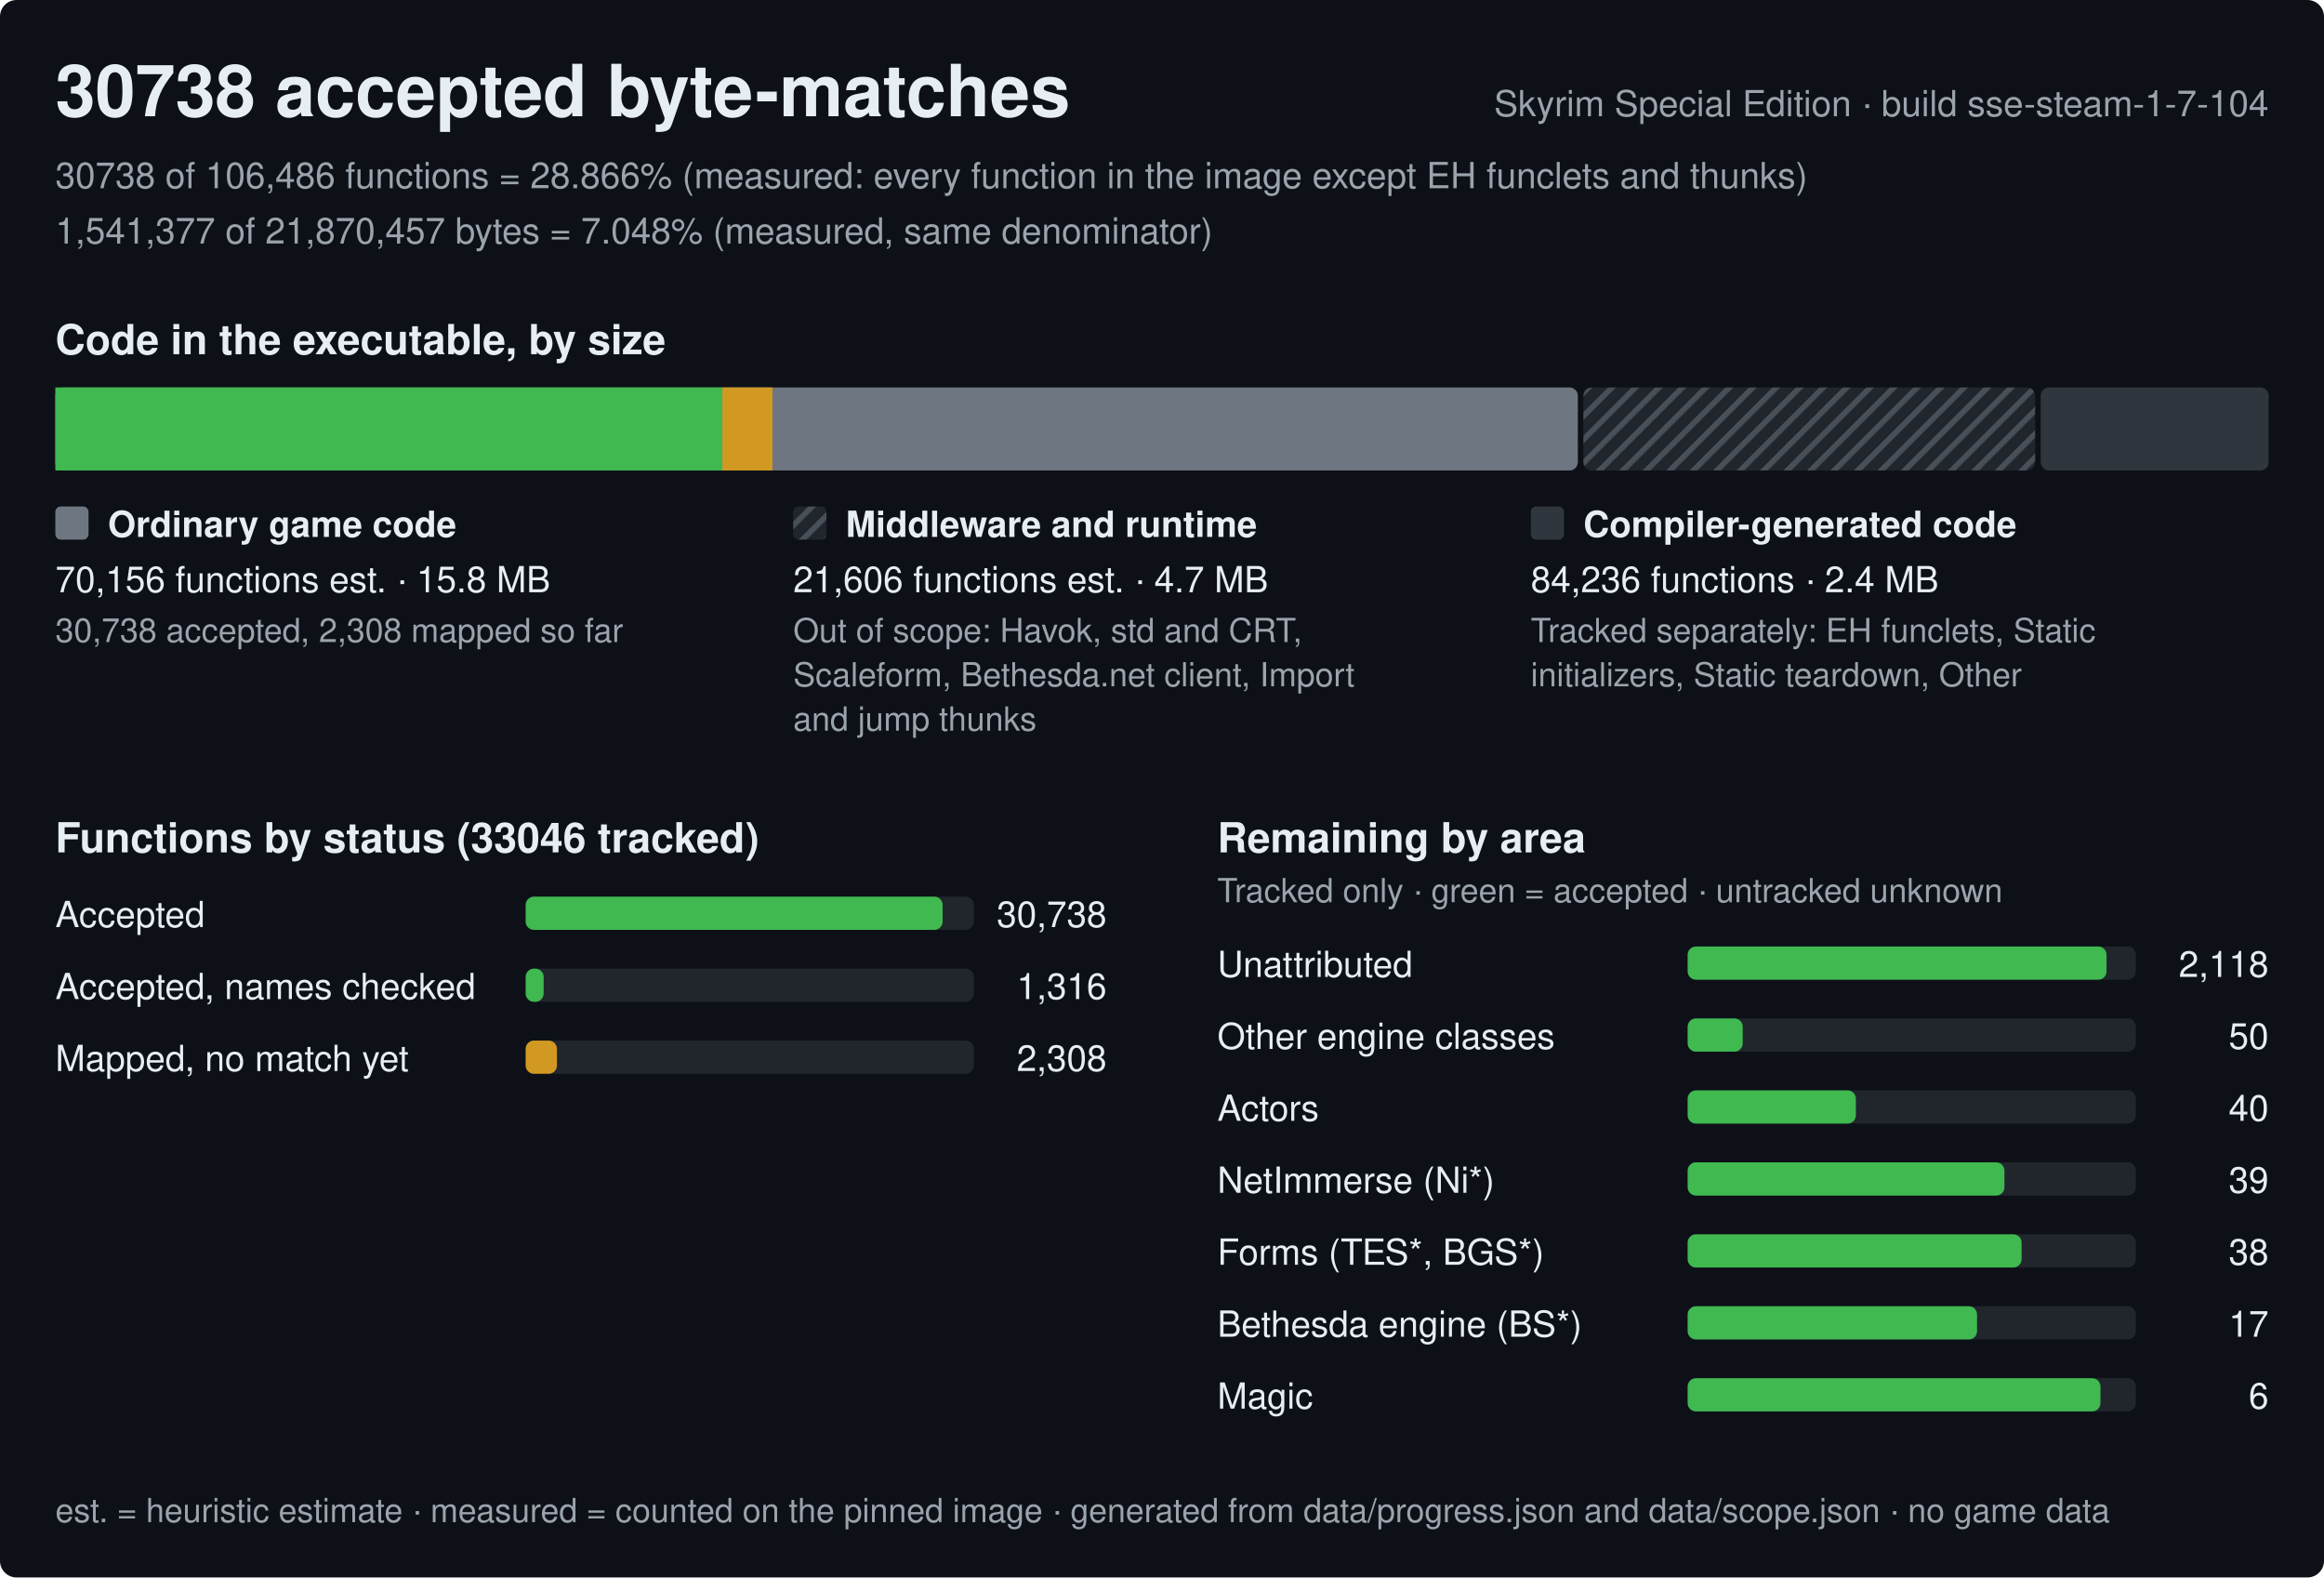
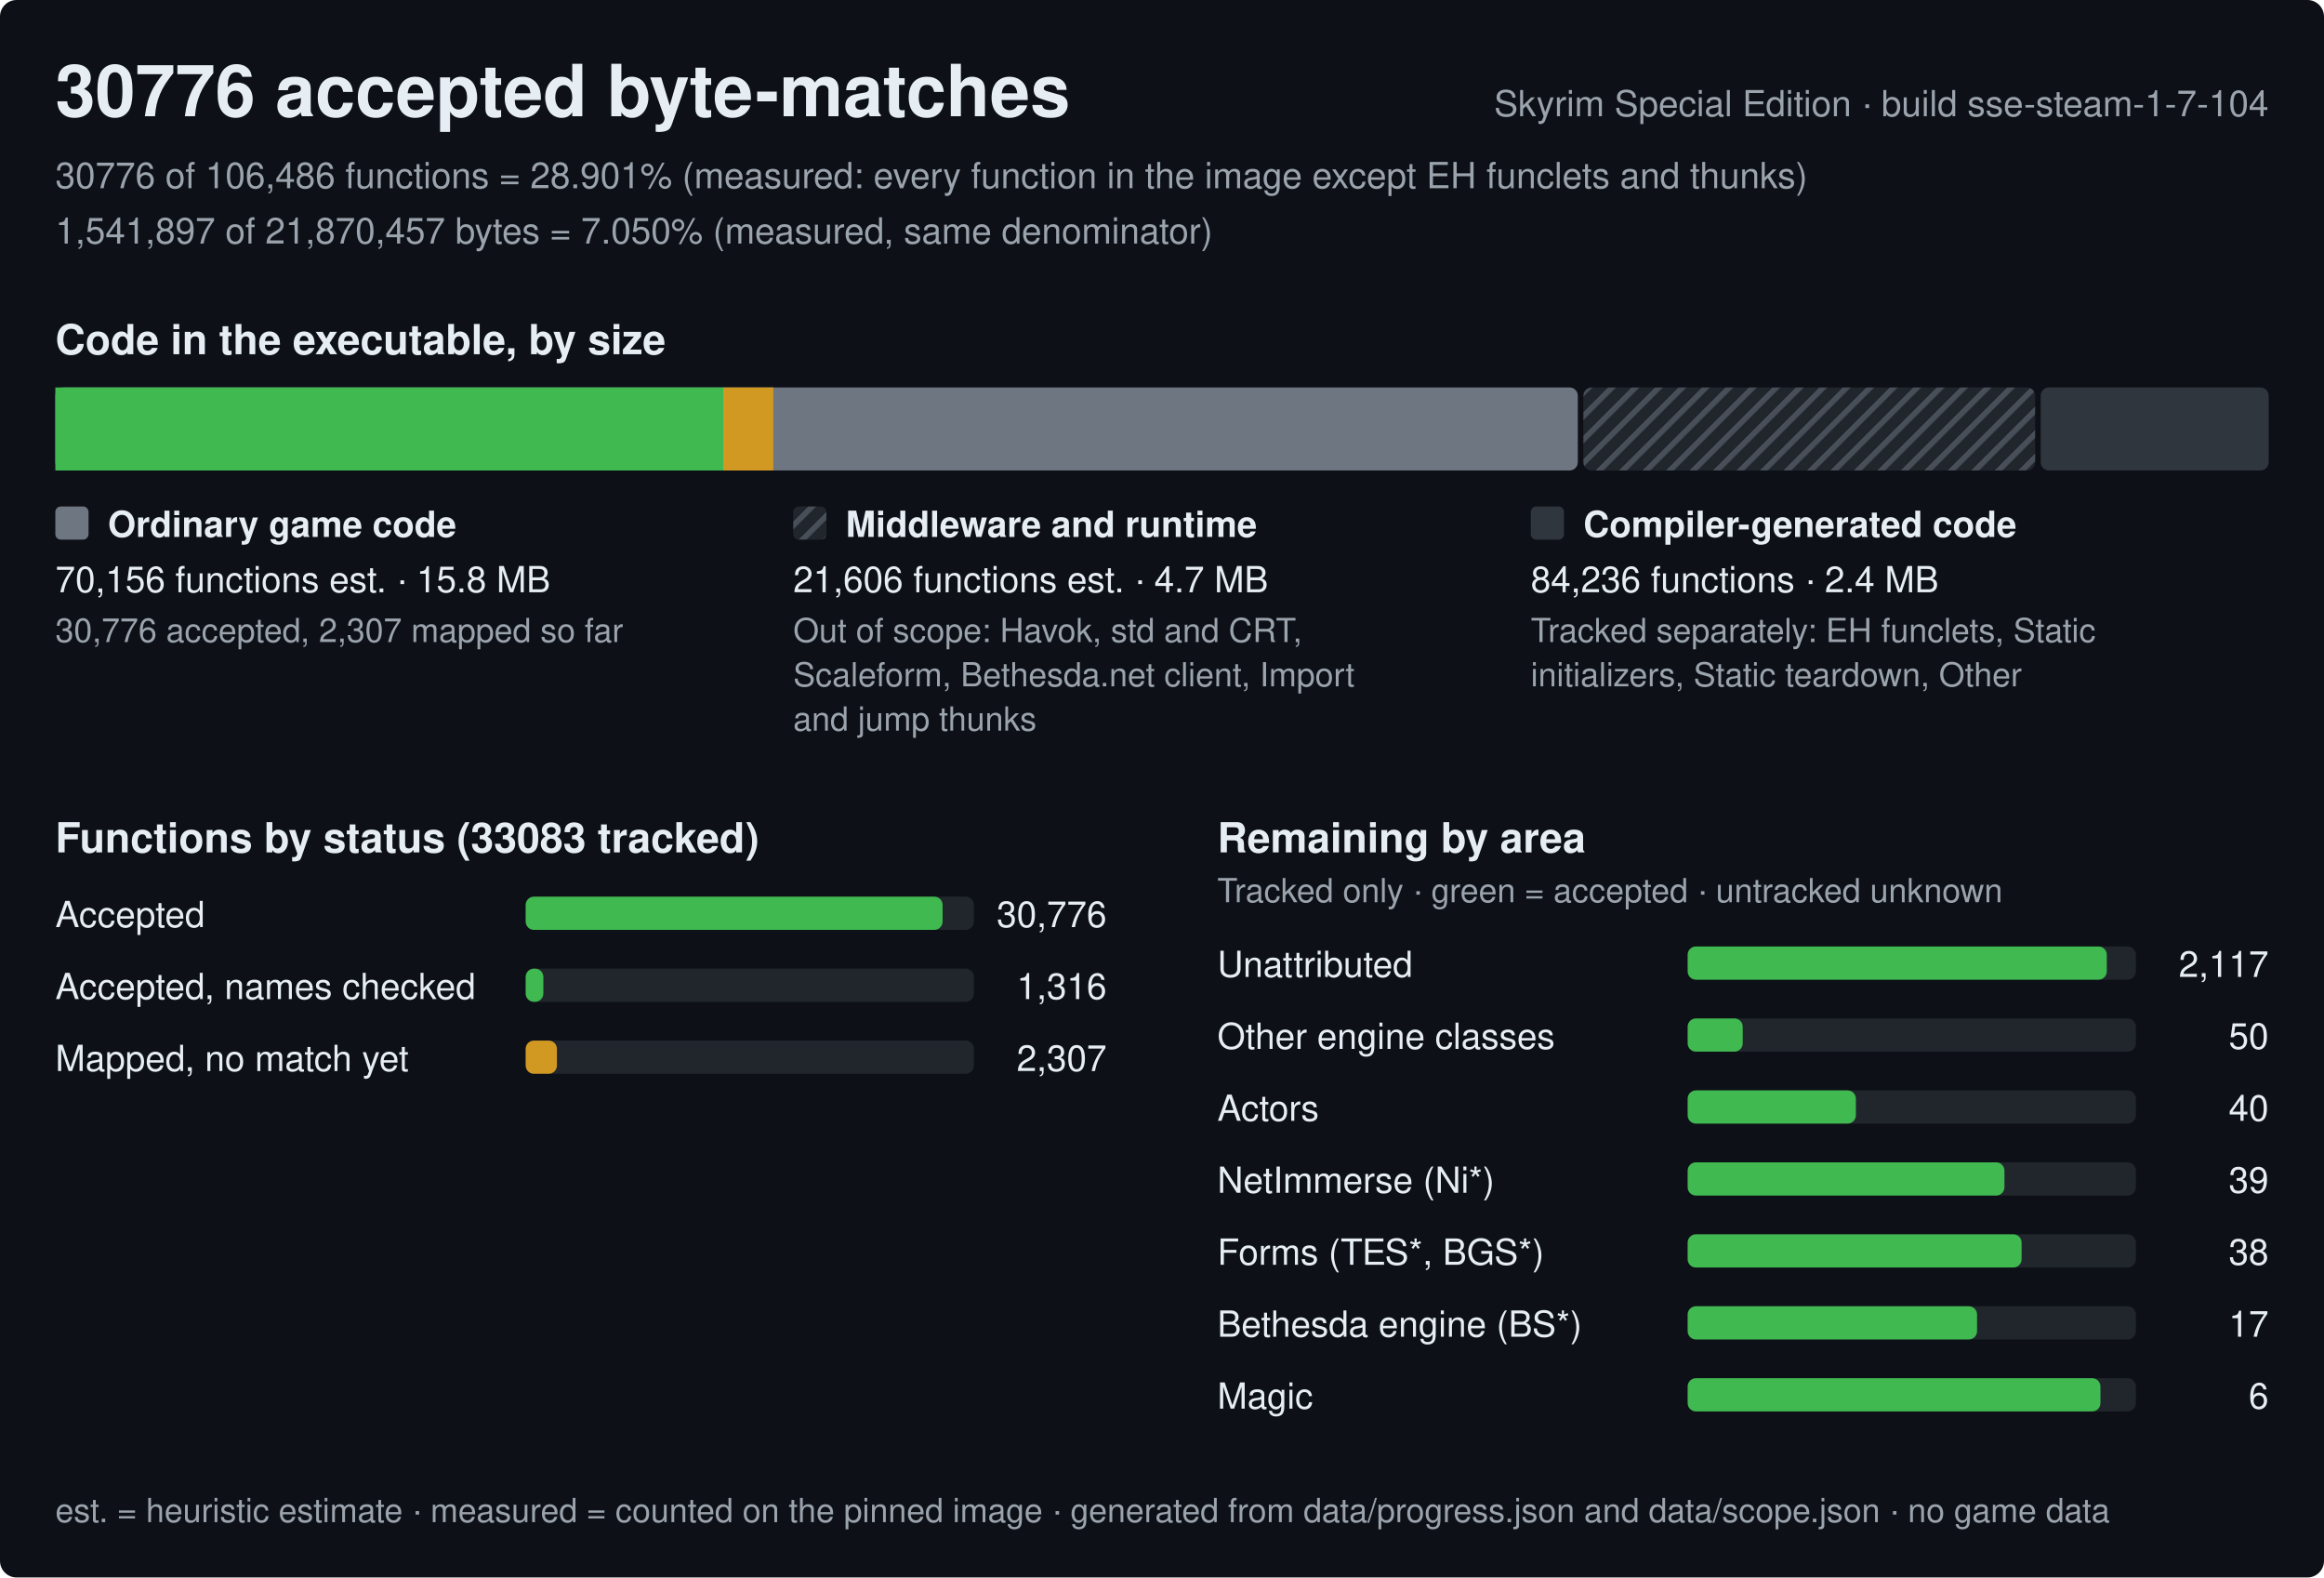
<svg xmlns="http://www.w3.org/2000/svg" width="840" height="570" viewBox="0 0 840 570" role="img" aria-label="Progress of the Skyrim Special Edition byte-matching reconstruction, build sse-steam-1-7-104">
  <style>text{font-family:-apple-system,BlinkMacSystemFont,'Segoe UI',Helvetica,Arial,sans-serif;fill:#e6edf3;white-space:pre}.h{font-size:26px;font-weight:600}.st{font-size:15px;font-weight:600}.lb{font-size:13px;font-weight:600}.bl{font-size:12px;font-weight:600;stroke:#0d1117;stroke-width:3px;paint-order:stroke;stroke-linejoin:round}.rl{font-size:13px}.fn{font-size:12px;fill:#9ba3ad}.mu{fill:#9ba3ad}</style>
  <defs>
    <pattern id="hx" width="6" height="6" patternUnits="userSpaceOnUse" patternTransform="rotate(45)">
      <rect width="6" height="6" fill="#21262d" />
      <rect width="2" height="6" fill="#484f58" />
    </pattern>
  </defs>
  <rect width="840" height="570" rx="6" fill="#0d1117" />
-   <text x="20" y="42" class="h">30738 accepted byte-matches</text>
+   <text x="20" y="42" class="h">30776 accepted byte-matches</text>
  <text x="820" y="42" class="rl mu" text-anchor="end">Skyrim Special Edition · build sse-steam-1-7-104</text>
-   <text x="20" y="68" class="rl mu">30738 of 106,486 functions = 28.866% (measured: every function in the image except EH funclets and thunks)</text>
-   <text x="20" y="88" class="rl mu">1,541,377 of 21,870,457 bytes = 7.048% (measured, same denominator)</text>
+   <text x="20" y="68" class="rl mu">30776 of 106,486 functions = 28.901% (measured: every function in the image except EH funclets and thunks)</text>
+   <text x="20" y="88" class="rl mu">1,541,897 of 21,870,457 bytes = 7.050% (measured, same denominator)</text>
  <text x="20" y="128" class="st">Code in the executable, by size</text>
  <rect x="20" y="140" width="550.3" height="30" rx="3" fill="#6e7681" />
-   <rect x="20" y="140" width="241.1" height="30" fill="#3fb950" />
-   <rect x="261.1" y="140" width="18.1" height="30" fill="#d29922" />
+   <rect x="20" y="140" width="241.4" height="30" fill="#3fb950" />
+   <rect x="261.4" y="140" width="18.1" height="30" fill="#d29922" />
  <rect x="572.3" y="140" width="163.3" height="30" rx="3" fill="url(#hx)" />
  <rect x="737.6" y="140" width="82.4" height="30" rx="3" fill="#30363d" />
  <rect x="20" y="183" width="12" height="12" rx="2" fill="#6e7681" />
  <text x="39" y="194" class="lb">Ordinary game code</text>
  <text x="20" y="214" class="rl">70,156 functions est. · 15.8 MB</text>
-   <text x="20" y="232" class="fn">30,738 accepted, 2,308 mapped so far</text>
+   <text x="20" y="232" class="fn">30,776 accepted, 2,307 mapped so far</text>
  <rect x="286.7" y="183" width="12" height="12" rx="2" fill="url(#hx)" />
  <text x="305.7" y="194" class="lb">Middleware and runtime</text>
  <text x="286.7" y="214" class="rl">21,606 functions est. · 4.7 MB</text>
  <text x="286.7" y="232" class="fn">Out of scope: Havok, std and CRT,</text>
  <text x="286.7" y="248" class="fn">Scaleform, Bethesda.net client, Import</text>
  <text x="286.7" y="264" class="fn">and jump thunks</text>
  <rect x="553.3" y="183" width="12" height="12" rx="2" fill="#30363d" />
  <text x="572.3" y="194" class="lb">Compiler-generated code</text>
  <text x="553.3" y="214" class="rl">84,236 functions · 2.4 MB</text>
  <text x="553.3" y="232" class="fn">Tracked separately: EH funclets, Static</text>
  <text x="553.3" y="248" class="fn">initializers, Static teardown, Other</text>
-   <text x="20" y="308" class="st">Functions by status (33046 tracked)</text>
+   <text x="20" y="308" class="st">Functions by status (33083 tracked)</text>
  <text x="20" y="335" class="rl">Accepted</text>
  <rect x="190" y="324" width="162.0" height="12" rx="3" fill="#21262d" />
  <rect x="190" y="324" width="150.7" height="12" rx="3" fill="#3fb950" />
-   <text x="400.0" y="335" class="rl" text-anchor="end">30,738</text>
+   <text x="400.0" y="335" class="rl" text-anchor="end">30,776</text>
  <text x="20" y="361" class="rl">Accepted, names checked</text>
  <rect x="190" y="350" width="162.0" height="12" rx="3" fill="#21262d" />
-   <rect x="190" y="350" width="6.5" height="12" rx="3" fill="#3fb950" />
+   <rect x="190" y="350" width="6.4" height="12" rx="3" fill="#3fb950" />
  <text x="400.0" y="361" class="rl" text-anchor="end">1,316</text>
  <text x="20" y="387" class="rl">Mapped, no match yet</text>
  <rect x="190" y="376" width="162.0" height="12" rx="3" fill="#21262d" />
  <rect x="190" y="376" width="11.3" height="12" rx="3" fill="#d29922" />
-   <text x="400.0" y="387" class="rl" text-anchor="end">2,308</text>
+   <text x="400.0" y="387" class="rl" text-anchor="end">2,307</text>
  <text x="440.0" y="308" class="st">Remaining by area</text>
  <text x="440.0" y="326" class="fn">Tracked only · green = accepted · untracked unknown</text>
  <text x="440.0" y="353" class="rl">Unattributed</text>
  <rect x="610.0" y="342" width="162.0" height="12" rx="3" fill="#21262d" />
-   <rect x="610.0" y="342" width="151.4" height="12" rx="3" fill="#3fb950" />
-   <text x="820.0" y="353" class="rl" text-anchor="end">2,118</text>
+   <rect x="610.0" y="342" width="151.5" height="12" rx="3" fill="#3fb950" />
+   <text x="820.0" y="353" class="rl" text-anchor="end">2,117</text>
  <text x="440.0" y="379" class="rl">Other engine classes</text>
  <rect x="610.0" y="368" width="162.0" height="12" rx="3" fill="#21262d" />
  <rect x="610.0" y="368" width="19.9" height="12" rx="3" fill="#3fb950" />
  <text x="820.0" y="379" class="rl" text-anchor="end">50</text>
  <text x="440.0" y="405" class="rl">Actors</text>
  <rect x="610.0" y="394" width="162.0" height="12" rx="3" fill="#21262d" />
  <rect x="610.0" y="394" width="60.8" height="12" rx="3" fill="#3fb950" />
  <text x="820.0" y="405" class="rl" text-anchor="end">40</text>
  <text x="440.0" y="431" class="rl">NetImmerse (Ni*)</text>
  <rect x="610.0" y="420" width="162.0" height="12" rx="3" fill="#21262d" />
  <rect x="610.0" y="420" width="114.5" height="12" rx="3" fill="#3fb950" />
  <text x="820.0" y="431" class="rl" text-anchor="end">39</text>
  <text x="440.0" y="457" class="rl">Forms (TES*, BGS*)</text>
  <rect x="610.0" y="446" width="162.0" height="12" rx="3" fill="#21262d" />
  <rect x="610.0" y="446" width="120.7" height="12" rx="3" fill="#3fb950" />
  <text x="820.0" y="457" class="rl" text-anchor="end">38</text>
  <text x="440.0" y="483" class="rl">Bethesda engine (BS*)</text>
  <rect x="610.0" y="472" width="162.0" height="12" rx="3" fill="#21262d" />
  <rect x="610.0" y="472" width="104.6" height="12" rx="3" fill="#3fb950" />
  <text x="820.0" y="483" class="rl" text-anchor="end">17</text>
  <text x="440.0" y="509" class="rl">Magic</text>
  <rect x="610.0" y="498" width="162.0" height="12" rx="3" fill="#21262d" />
  <rect x="610.0" y="498" width="149.2" height="12" rx="3" fill="#3fb950" />
  <text x="820.0" y="509" class="rl" text-anchor="end">6</text>
  <text x="20" y="550" class="fn">est. = heuristic estimate · measured = counted on the pinned image · generated from data/progress.json and data/scope.json · no game data</text>
</svg>
